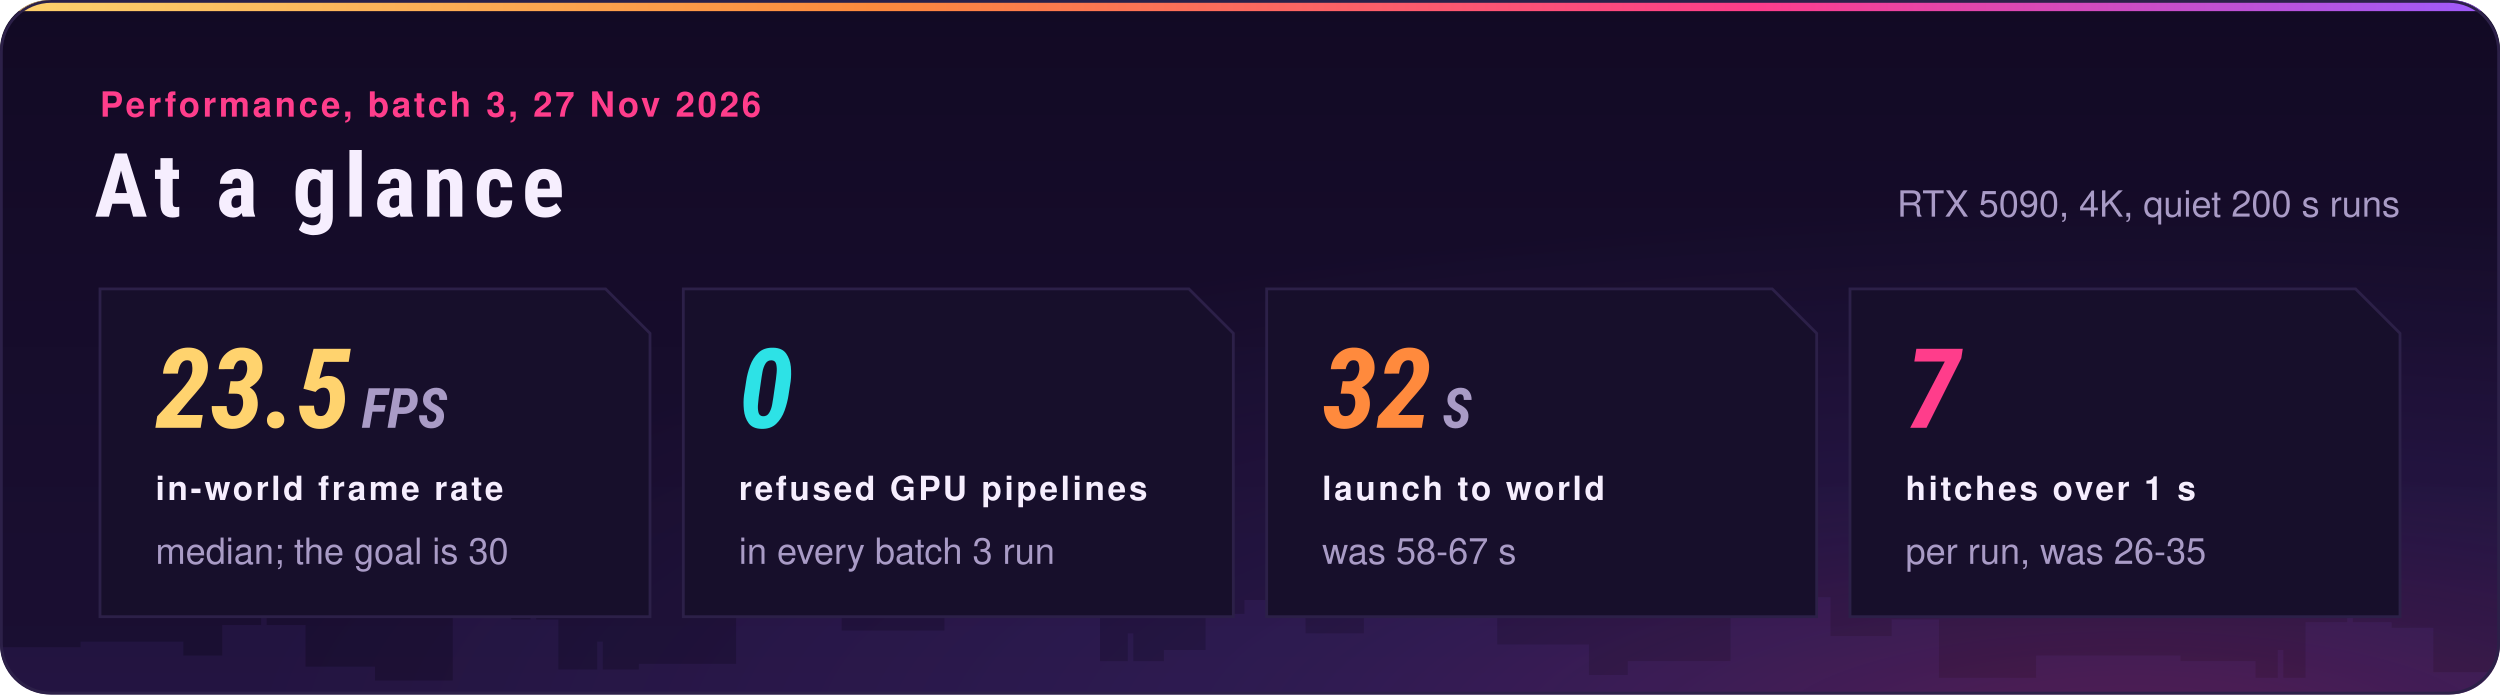
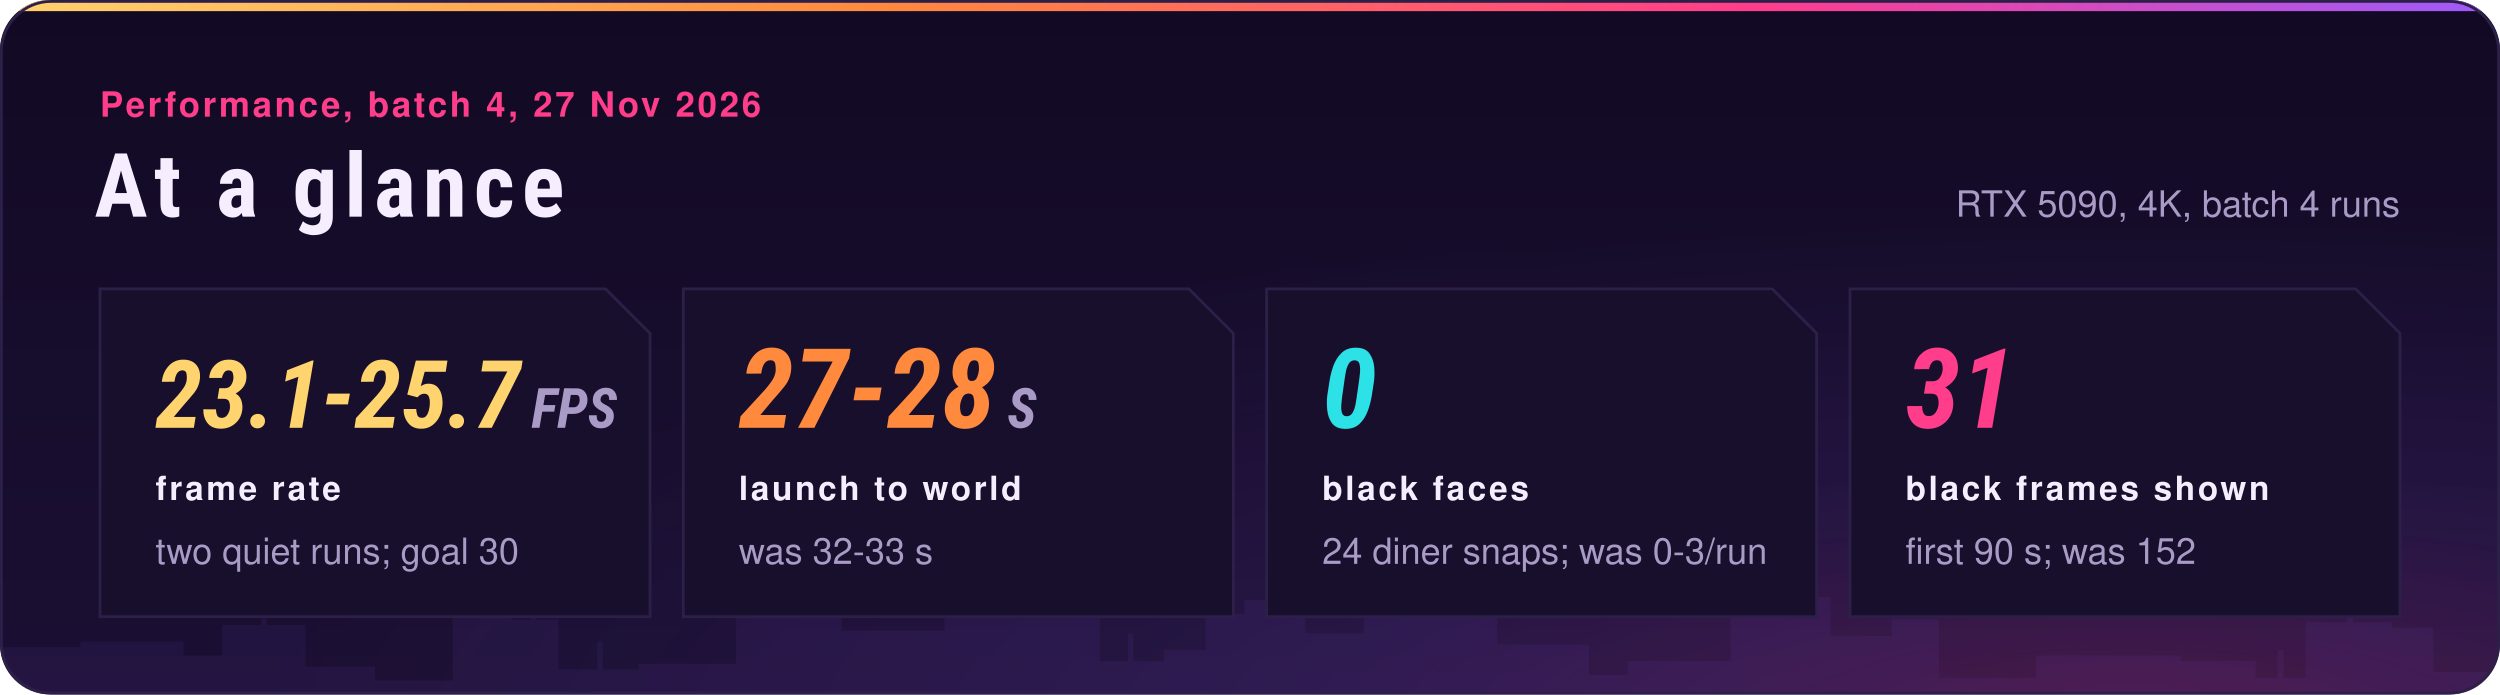
<svg xmlns="http://www.w3.org/2000/svg" width="900" height="250" viewBox="0 0 900 250" role="img" aria-labelledby="title desc">
  <style>
    .d{font-family:"Bahnschrift SemiBold Condensed","Bahnschrift Condensed","DIN Condensed","Roboto Condensed","Arial Narrow",Impact,sans-serif;font-weight:600}
    .s{font-family:-apple-system,BlinkMacSystemFont,"Segoe UI",Helvetica,Arial,sans-serif}
    .up{text-transform:uppercase;letter-spacing:.08em}
    .fade{animation:fade .7s ease-out both}
    .grow{transform-box:fill-box;transform-origin:left center;animation:grow 1.1s cubic-bezier(.2,.7,.2,1) both}
    .rise{transform-box:fill-box;transform-origin:center bottom;animation:rise 1.6s cubic-bezier(.2,.7,.2,1) both}
    .t1{animation-delay:.15s}.t2{animation-delay:.3s}.t3{animation-delay:.45s}.t4{animation-delay:.6s}
    .t5{animation-delay:.75s}.t6{animation-delay:.9s}.t7{animation-delay:1.1s}.t8{animation-delay:1.4s}
    @keyframes fade{from{opacity:0}to{opacity:1}}
    @keyframes grow{from{transform:scaleX(0)}to{transform:scaleX(1)}}
    @keyframes rise{from{transform:translateY(24px);opacity:.4}to{transform:none;opacity:1}}
    @media (prefers-reduced-motion:reduce){.fade,.grow,.rise{animation:none}}
  </style>
  <defs>
    <linearGradient id="cardbg" x1="0" y1="0" x2="0" y2="1">
      <stop offset="0" stop-color="#120a24" />
      <stop offset="1" stop-color="#1b0f33" />
    </linearGradient>
    <radialGradient id="glow" cx=".85" cy="1.05" r=".75">
      <stop offset="0" stop-color="#ff3d8b" stop-opacity=".22" />
      <stop offset=".5" stop-color="#9b5cff" stop-opacity=".08" />
      <stop offset="1" stop-color="#9b5cff" stop-opacity="0" />
    </radialGradient>
    <linearGradient id="sunset" x1="0" y1="0" x2="1" y2="0">
      <stop offset="0" stop-color="#ffd36e" />
      <stop offset=".35" stop-color="#ff8a3d" />
      <stop offset=".7" stop-color="#ff3d8b" />
      <stop offset="1" stop-color="#9b5cff" />
    </linearGradient>
    <linearGradient id="sunsetv" x1="0" y1="0" x2="0" y2="1">
      <stop offset="0" stop-color="#ffd36e" />
      <stop offset=".35" stop-color="#ff8a3d" />
      <stop offset=".7" stop-color="#ff3d8b" />
      <stop offset="1" stop-color="#9b5cff" />
    </linearGradient>
    <clipPath id="cardclip">
      <rect width="900" height="250" rx="18" />
    </clipPath>
  </defs>
  <g clip-path="url(#cardclip)">
    <rect width="900" height="250" fill="url(#cardbg)" />
    <rect width="900" height="250" fill="url(#glow)" />
    <path d="M0 250L0 233L29 233L29 231L66 231L66 236L80 236L80 225L94 225L94 215L96 215L96 225L110 225L110 240L135 240L135 245L163 245L163 221L184 221L184 223L191 223L191 213L193 213L193 223L201 223L201 241L215 241L215 231L217 231L217 241L230 241L230 239L265 239L265 218L303 218L303 227L340 227L340 213L359 213L359 214L396 214L396 238L406 238L406 228L408 228L408 238L419 238L419 234L434 234L434 221L448 221L448 216L470 216L470 228L491 228L491 211L498 211L498 201L500 201L500 211L507 211L507 216L522 216L522 206L524 206L524 216L539 216L539 232L572 232L572 243L586 243L586 238L623 238L623 215L659 215L659 229L681 229L681 223L698 223L698 244L733 244L733 236L749 236L749 236L785 236L785 238L812 238L812 244L820 244L820 234L822 234L822 244L830 244L830 224L845 224L845 214L847 214L847 224L861 224L861 226L876 226L876 242L900 242L900 238L900 238L900 250Z" fill="#9b5cff" fill-opacity=".07" />
    <rect width="900" height="4" fill="url(#sunset)" />
  </g>
  <rect x=".5" y=".5" width="899" height="249" rx="18" fill="none" stroke="#2c2048" />
-   <text class="s up" x="36" y="42" font-size="12.5" font-weight="700" fill="#ff3d8b">Performance, batch 3, 27 Nov 2026</text>
+   <text class="s up" x="36" y="42" font-size="12.5" font-weight="700" fill="#ff3d8b">Performance, batch 4, 27 Nov 2026</text>
  <text class="d up" x="34" y="78" font-size="32" letter-spacing=".04em" fill="#f6eefe">At a glance</text>
  <g class="fade t1">
    <polygon points="36,104 218,104 234,120 234,222 36,222" fill="#170f2b" stroke="#2c2048" />
-     <text class="d" x="56" y="154" font-size="40" font-style="italic" fill="#ffd36e">23.5<tspan font-size="20" fill="#a99bc6" dx="4">FPS</tspan>
+     <text class="d" x="56" y="154" font-size="34" font-style="italic" fill="#ffd36e">23.1-25.7<tspan font-size="20" fill="#a99bc6" dx="4">FPS</tspan>
    </text>
-     <text class="s up" x="56" y="180" font-size="12" font-weight="700" fill="#f6eefe">in-world frame rate</text>
-     <text class="s" x="56" y="203" font-size="13" fill="#a99bc6">median; the goal is 30</text>
+     <text class="s up" x="56" y="180" font-size="12" font-weight="700" fill="#f6eefe">frame rate</text>
+     <text class="s" x="56" y="203" font-size="13" fill="#a99bc6">two quiet runs; goal 30</text>
  </g>
  <g class="fade t2">
    <polygon points="246,104 428,104 444,120 444,222 246,222" fill="#170f2b" stroke="#2c2048" />
-     <text class="d" x="266" y="154" font-size="40" font-style="italic" fill="#2de2e6">0</text>
-     <text class="s up" x="266" y="180" font-size="12" font-weight="700" fill="#f6eefe">refused GPU pipelines</text>
-     <text class="s" x="266" y="203" font-size="13" fill="#a99bc6">in every batch 3 run</text>
+     <text class="d" x="266" y="154" font-size="40" font-style="italic" fill="#ff8a3d">27-28<tspan font-size="20" fill="#a99bc6" dx="4">S</tspan>
+     </text>
+     <text class="s up" x="266" y="180" font-size="12" font-weight="700" fill="#f6eefe">launch to world</text>
+     <text class="s" x="266" y="203" font-size="13" fill="#a99bc6">was 32-33 s</text>
  </g>
  <g class="fade t3">
    <polygon points="456,104 638,104 654,120 654,222 456,222" fill="#170f2b" stroke="#2c2048" />
-     <text class="d" x="476" y="154" font-size="40" font-style="italic" fill="#ff8a3d">32<tspan font-size="20" fill="#a99bc6" dx="4">S</tspan>
-     </text>
-     <text class="s up" x="476" y="180" font-size="12" font-weight="700" fill="#f6eefe">launch to world</text>
-     <text class="s" x="476" y="203" font-size="13" fill="#a99bc6">was 58-67 s</text>
+     <text class="d" x="476" y="154" font-size="40" font-style="italic" fill="#2de2e6">0</text>
+     <text class="s up" x="476" y="180" font-size="12" font-weight="700" fill="#f6eefe">black faces</text>
+     <text class="s" x="476" y="203" font-size="13" fill="#a99bc6">24 diner snaps; was 0-3/run</text>
  </g>
  <g class="fade t4">
    <polygon points="666,104 848,104 864,120 864,222 666,222" fill="#170f2b" stroke="#2c2048" />
-     <text class="d" x="686" y="154" font-size="40" font-style="italic" fill="#ff3d8b">7</text>
-     <text class="s up" x="686" y="180" font-size="12" font-weight="700" fill="#f6eefe">hitches over 1 s</text>
-     <text class="s" x="686" y="203" font-size="13" fill="#a99bc6">per run, was 26-35</text>
+     <text class="d" x="686" y="154" font-size="40" font-style="italic" fill="#ff3d8b">31</text>
+     <text class="s up" x="686" y="180" font-size="12" font-weight="700" fill="#f6eefe">black frames shown</text>
+     <text class="s" x="686" y="203" font-size="13" fill="#a99bc6">first 90 s; was 152</text>
  </g>
-   <text class="s" x="864" y="78" font-size="13" text-anchor="end" fill="#a99bc6">RTX 5090, 4K, quiet 200 s runs</text>
+   <text class="s" x="864" y="78" font-size="13" text-anchor="end" fill="#a99bc6">RTX 5090, 4K, batch 4 runs</text>
</svg>
